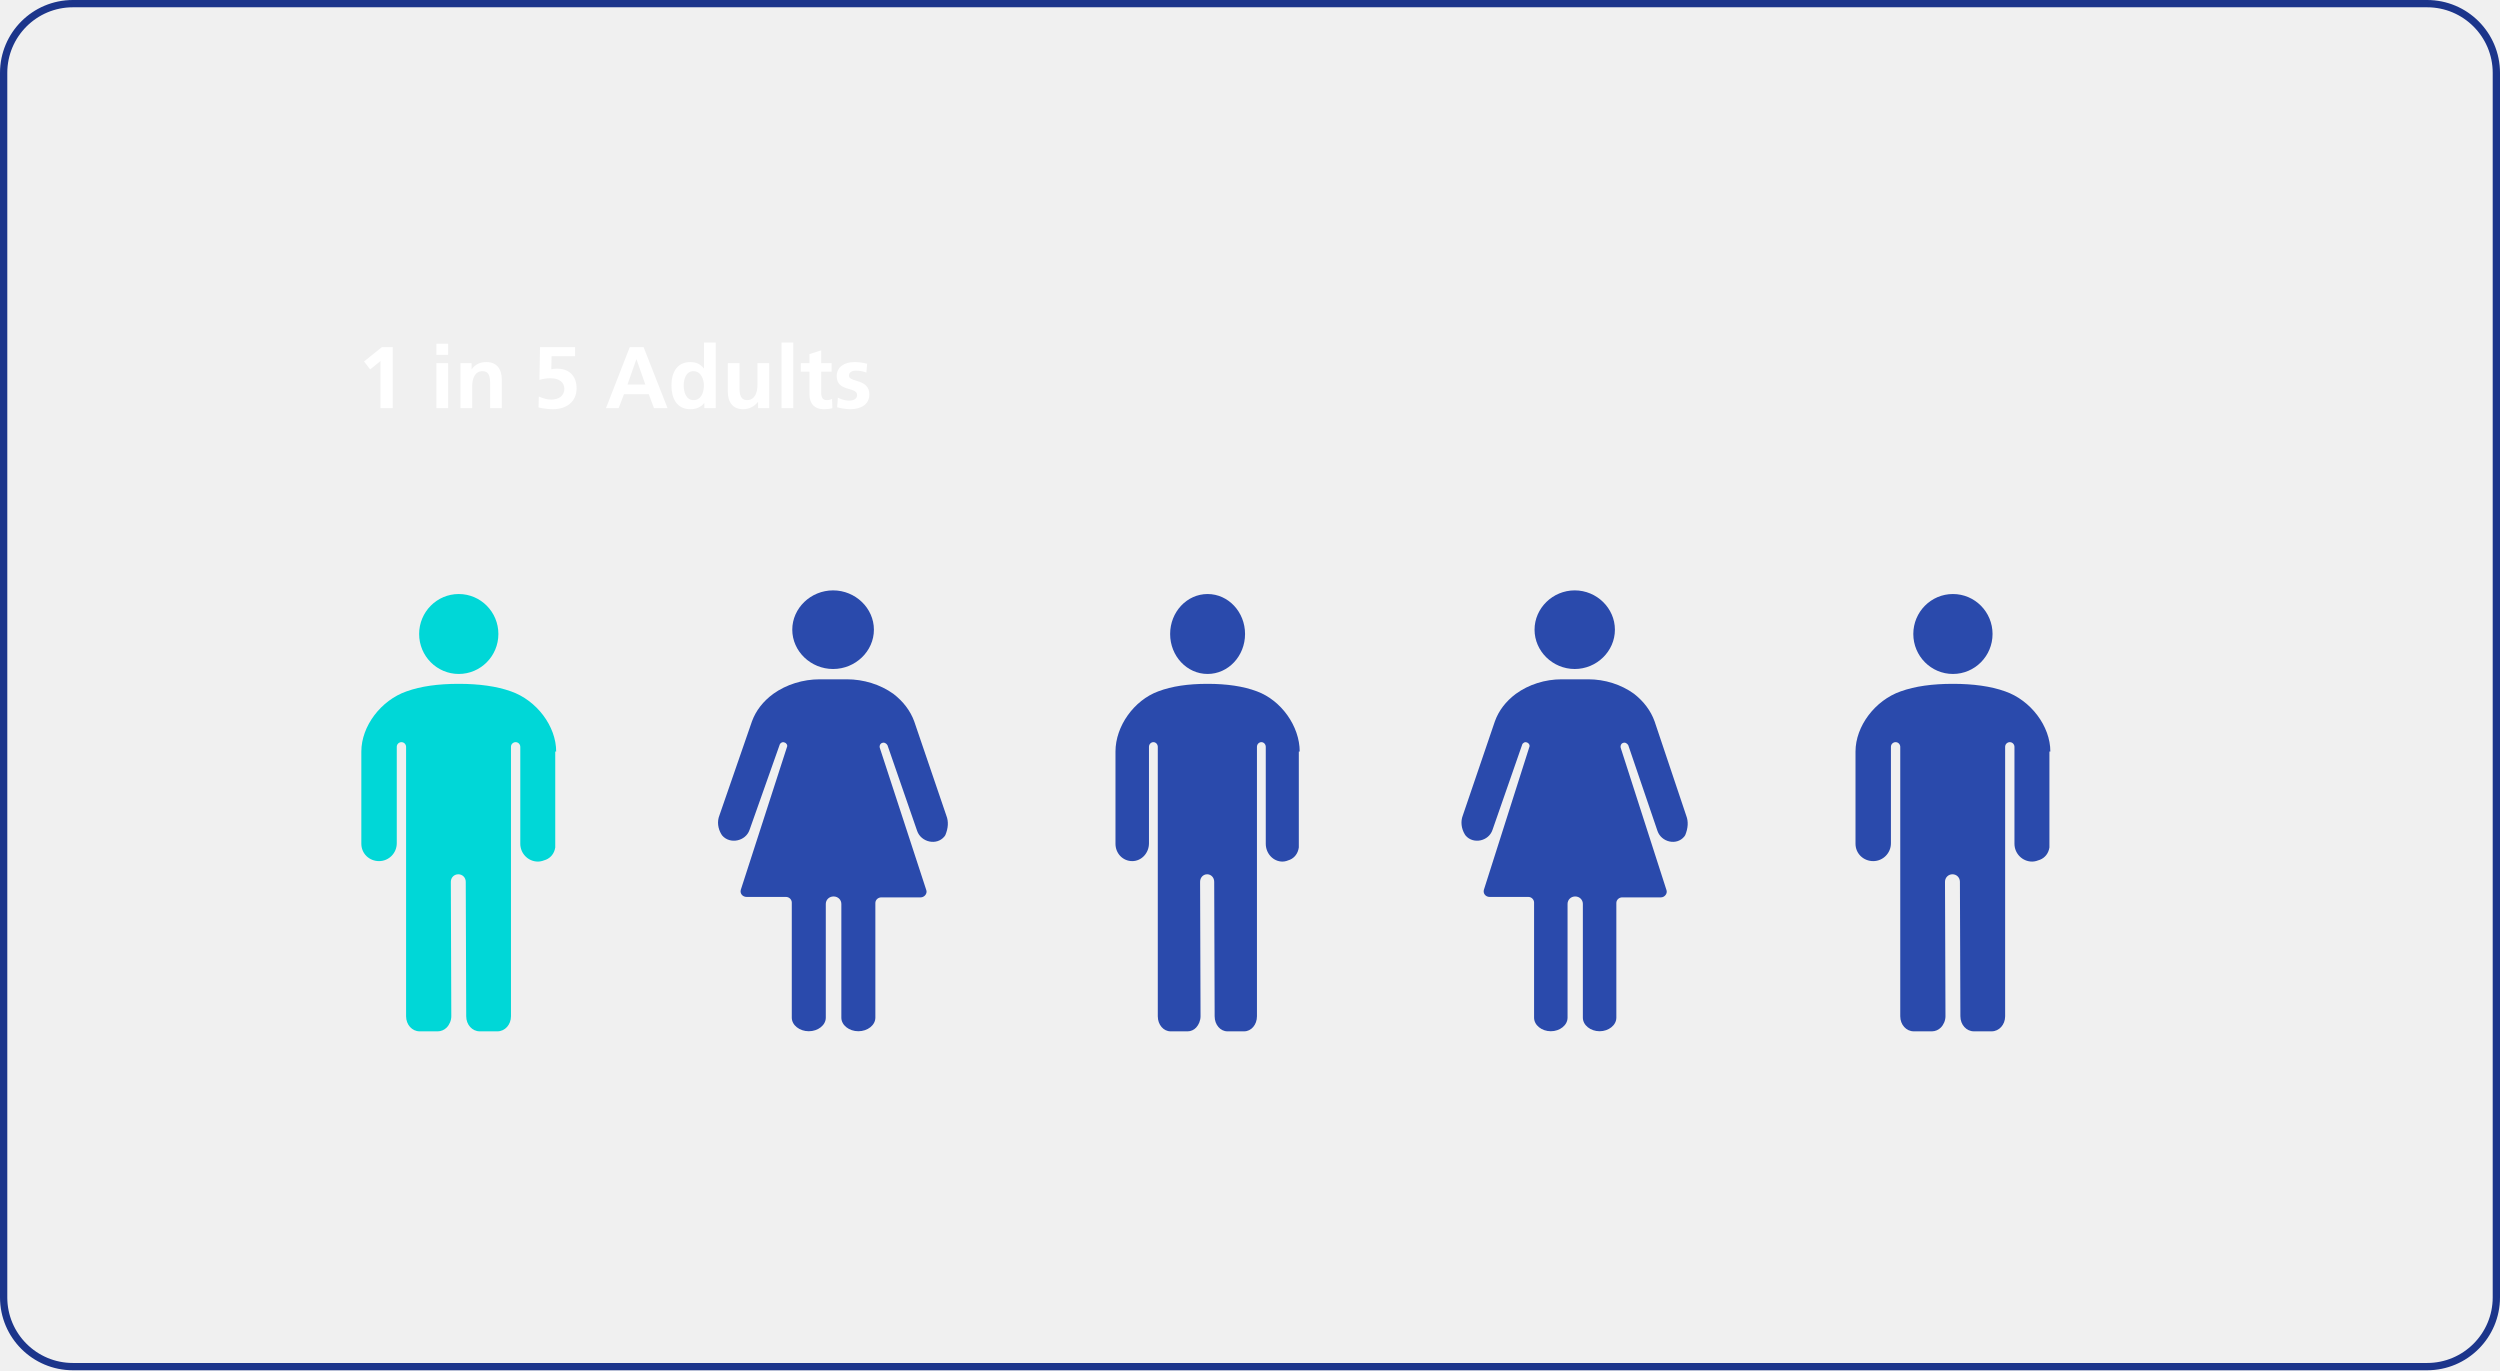
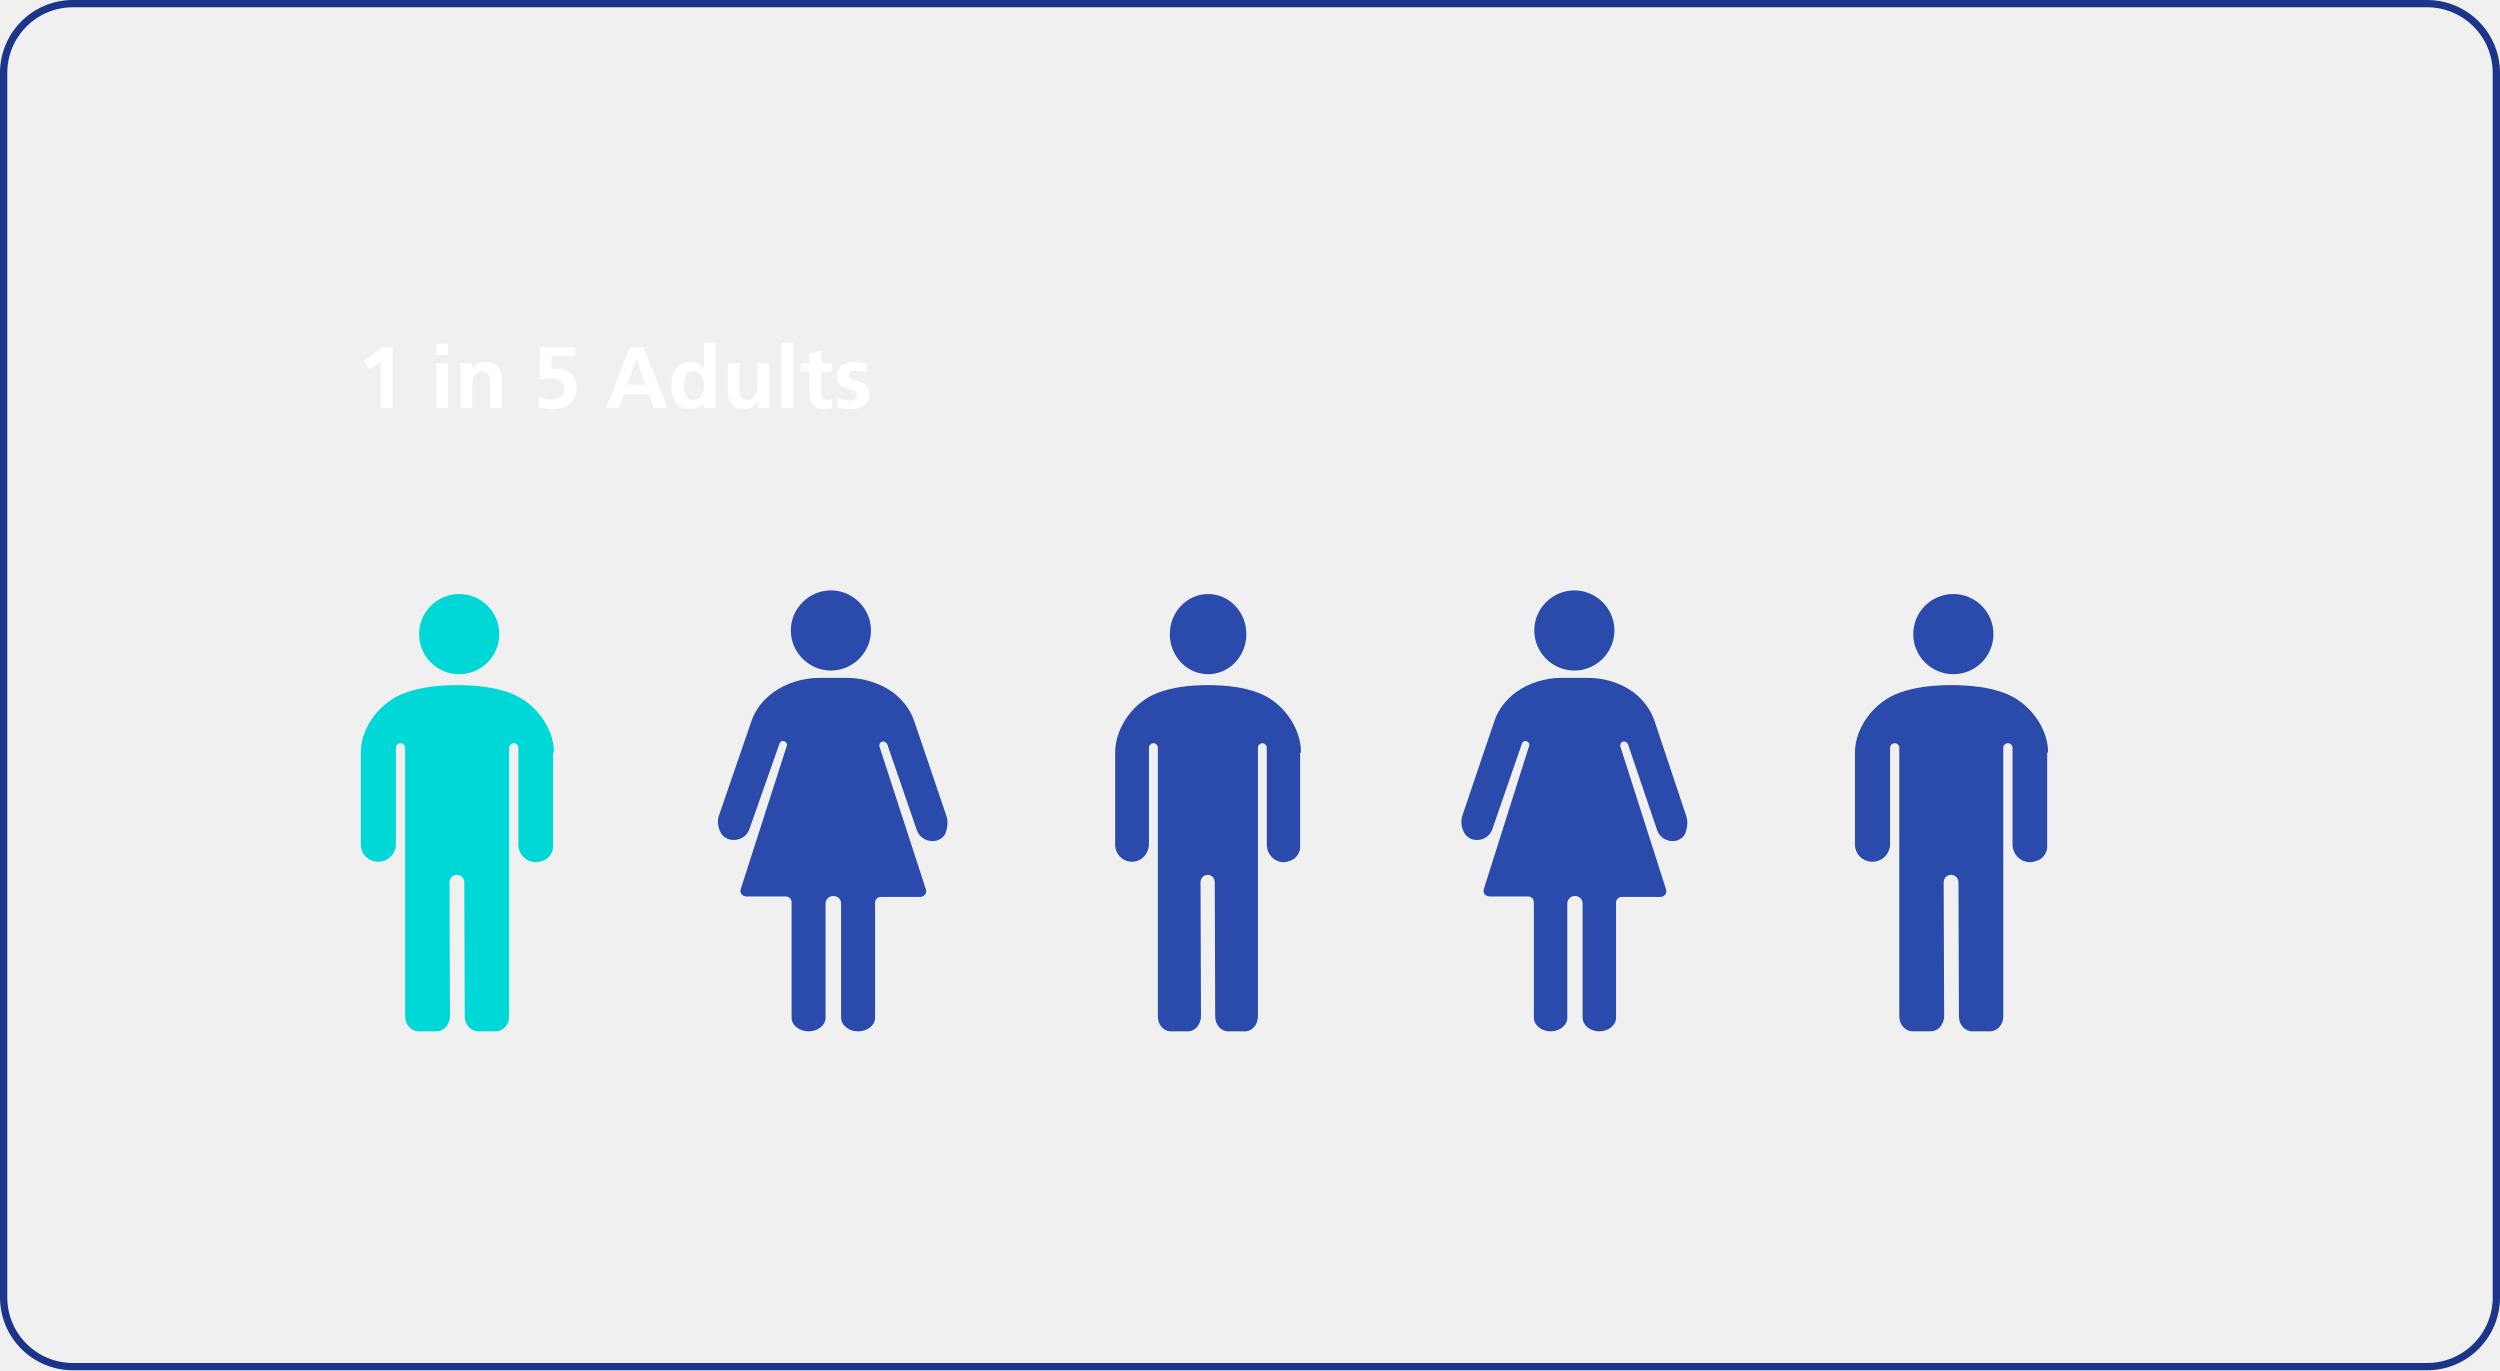
- <svg xmlns="http://www.w3.org/2000/svg" width="686" height="376" viewBox="0 0 686 376" fill="none">
-   <path d="M1 20C1 9.507 9.507 1 20 1H666C676.493 1 685 9.507 685 20V356C685 366.493 676.493 375 666 375H20C9.507 375 1 366.493 1 356V20Z" stroke="#1C358B" stroke-width="2" />
-   <path d="M107.768 112V95.248H104.792L99.896 99.184L101.576 101.368L104.408 99.064V112H107.768ZM122.96 97.384V94.312H119.744V97.384H122.96ZM122.96 112V99.64H119.744V112H122.96ZM137.703 112V104.2C137.703 101.296 136.335 99.352 133.503 99.352C131.799 99.352 130.431 99.928 129.447 101.32H129.399V99.64H126.351V112H129.567V106C129.567 103.816 130.359 101.848 132.399 101.848C134.103 101.848 134.487 103.216 134.487 105.064V112H137.703ZM147.775 111.808C149.047 112.12 150.607 112.288 151.687 112.288C155.719 112.288 158.215 110.008 158.215 106.576C158.215 102.808 155.815 101.152 152.815 101.152C152.215 101.152 151.855 101.224 151.279 101.32L151.351 97.744H157.807V95.248H148.183L148.015 104.248C148.999 103.936 149.983 103.792 151.015 103.792C153.391 103.792 154.855 104.848 154.855 106.696C154.855 108.592 153.367 109.648 151.231 109.648C150.271 109.648 149.239 109.408 147.847 108.808L147.775 111.808ZM183.175 112L176.599 95.248H172.807L166.279 112H169.759L171.223 108.16H178.015L179.455 112H183.175ZM177.079 105.52H172.183L174.607 98.608H174.655L177.079 105.52ZM196.391 112V94H193.175V101.08H193.127C192.167 99.904 191.039 99.352 189.431 99.352C185.879 99.352 184.247 102.04 184.247 105.784C184.247 109.216 185.663 112.288 189.431 112.288C190.943 112.288 192.263 111.808 193.223 110.608H193.271V112H196.391ZM190.319 109.792C188.231 109.792 187.607 107.536 187.607 105.784C187.607 103.864 188.327 101.848 190.271 101.848C192.335 101.848 193.151 104.056 193.151 105.784C193.151 107.584 192.431 109.792 190.319 109.792ZM211.063 112V99.64H207.847V105.616C207.847 107.992 206.959 109.792 205.015 109.792C203.839 109.792 202.927 109.168 202.927 106.696V99.64H199.711V107.44C199.711 110.44 201.151 112.288 203.911 112.288C205.519 112.288 206.911 111.592 207.967 110.32H208.015V112H211.063ZM217.671 112V94H214.455V112H217.671ZM228.31 109.456C227.974 109.672 227.422 109.792 226.87 109.792C225.742 109.792 225.334 109.024 225.334 107.728V101.992H228.19V99.64H225.334V96.136L222.118 97.168V99.64H219.742V101.992H222.118V108.28C222.118 110.656 223.438 112.288 226.054 112.288C226.99 112.288 227.734 112.192 228.406 112L228.31 109.456ZM229.718 111.76C230.894 112.072 232.166 112.288 233.342 112.288C236.222 112.288 238.55 110.968 238.55 108.256C238.55 106.192 237.398 105.16 235.094 104.512C233.63 104.104 232.958 103.768 232.958 103.072C232.958 102.16 233.75 101.704 234.878 101.704C235.886 101.704 236.63 101.848 237.734 102.232L237.95 99.808C236.414 99.448 235.454 99.352 234.47 99.352C231.686 99.352 229.598 100.696 229.598 103.192C229.598 105.256 230.726 106.144 232.886 106.72C234.182 107.08 235.19 107.392 235.19 108.424C235.19 109.6 233.942 109.936 233.078 109.936C231.974 109.936 230.918 109.624 229.91 109.12L229.718 111.76Z" fill="white" />
-   <g clip-path="url(#clip0)">
-     <path d="M152.616 206.226C152.616 199.258 147.244 192.161 140.209 189.71C136.244 188.29 131.384 187.645 125.884 187.645C120.256 187.645 115.523 188.29 111.558 189.71C104.523 192.161 99.151 199.258 99.151 206.226V231.516C99.151 234.226 101.326 236.29 104.012 236.29C106.698 236.29 108.872 234.097 108.872 231.387V204.936C108.872 204.161 109.512 203.645 110.151 203.645C110.919 203.645 111.43 204.29 111.43 204.936V241.839V243.903V278.871C111.43 281.194 113.093 283 115.14 283H120.128C121.023 283 121.919 282.613 122.558 281.968C123.326 281.194 123.837 280.032 123.837 278.871L123.709 241.968C123.709 240.807 124.605 239.903 125.756 239.903C126.907 239.903 127.802 240.807 127.802 241.968L127.93 278.871C127.93 281.194 129.593 283 131.64 283H136.5C138.546 283 140.209 281.194 140.209 278.871V243.903V204.936C140.209 204.161 140.849 203.645 141.488 203.645C142.256 203.645 142.767 204.29 142.767 204.936V231.258C142.767 231.258 142.767 231.258 142.767 231.387C142.767 231.387 142.767 231.387 142.767 231.516C142.767 234.226 144.942 236.419 147.628 236.419C148.395 236.419 149.163 236.161 149.802 235.903C151.081 235.387 152.105 234.226 152.36 232.548C152.36 232.419 152.36 232.419 152.36 232.29C152.36 232.161 152.36 232.161 152.36 232.032C152.36 231.774 152.36 231.645 152.36 231.387V206.226H152.616Z" fill="#00D7D7" />
-     <path d="M125.884 184.935C131.888 184.935 136.756 180.025 136.756 173.968C136.756 167.91 131.888 163 125.884 163C119.879 163 115.012 167.91 115.012 173.968C115.012 180.025 119.879 184.935 125.884 184.935Z" fill="#00D7D7" />
-   </g>
-   <g clip-path="url(#clip1)">
-     <path d="M356.637 206.226C356.637 199.258 351.558 192.161 344.907 189.71C341.158 188.29 336.563 187.645 331.363 187.645C326.042 187.645 321.567 188.29 317.819 189.71C311.167 192.161 306.088 199.258 306.088 206.226V231.516C306.088 234.226 308.144 236.29 310.684 236.29C313.223 236.29 315.279 234.097 315.279 231.387V204.936C315.279 204.161 315.884 203.645 316.488 203.645C317.214 203.645 317.698 204.29 317.698 204.936V241.839V243.903V278.871C317.698 281.194 319.27 283 321.205 283H325.921C326.767 283 327.614 282.613 328.219 281.968C328.944 281.194 329.428 280.032 329.428 278.871L329.307 241.968C329.307 240.807 330.153 239.903 331.242 239.903C332.33 239.903 333.177 240.807 333.177 241.968L333.298 278.871C333.298 281.194 334.87 283 336.805 283H341.4C343.335 283 344.907 281.194 344.907 278.871V243.903V204.936C344.907 204.161 345.512 203.645 346.116 203.645C346.842 203.645 347.326 204.29 347.326 204.936V231.258C347.326 231.258 347.326 231.258 347.326 231.387C347.326 231.387 347.326 231.387 347.326 231.516C347.326 234.226 349.381 236.419 351.921 236.419C352.647 236.419 353.372 236.161 353.977 235.903C355.186 235.387 356.154 234.226 356.395 232.548C356.395 232.419 356.395 232.419 356.395 232.29C356.395 232.161 356.395 232.161 356.395 232.032C356.395 231.774 356.395 231.645 356.395 231.387V206.226H356.637Z" fill="#2A4AAC" />
-     <path d="M331.363 184.935C337.04 184.935 341.642 180.025 341.642 173.968C341.642 167.91 337.04 163 331.363 163C325.686 163 321.084 167.91 321.084 173.968C321.084 180.025 325.686 184.935 331.363 184.935Z" fill="#2A4AAC" />
-   </g>
-   <g clip-path="url(#clip2)">
-     <path d="M562.616 206.226C562.616 199.258 557.244 192.161 550.209 189.71C546.244 188.29 541.384 187.645 535.884 187.645C530.256 187.645 525.523 188.29 521.558 189.71C514.523 192.161 509.151 199.258 509.151 206.226V231.516C509.151 234.226 511.326 236.29 514.012 236.29C516.698 236.29 518.872 234.097 518.872 231.387V204.936C518.872 204.161 519.512 203.645 520.151 203.645C520.919 203.645 521.43 204.29 521.43 204.936V241.839V243.903V278.871C521.43 281.194 523.093 283 525.14 283H530.128C531.023 283 531.919 282.613 532.558 281.968C533.326 281.194 533.837 280.032 533.837 278.871L533.709 241.968C533.709 240.807 534.605 239.903 535.756 239.903C536.907 239.903 537.802 240.807 537.802 241.968L537.93 278.871C537.93 281.194 539.593 283 541.64 283H546.5C548.547 283 550.209 281.194 550.209 278.871V243.903V204.936C550.209 204.161 550.849 203.645 551.488 203.645C552.256 203.645 552.767 204.29 552.767 204.936V231.258C552.767 231.258 552.767 231.258 552.767 231.387C552.767 231.387 552.767 231.387 552.767 231.516C552.767 234.226 554.942 236.419 557.628 236.419C558.395 236.419 559.163 236.161 559.802 235.903C561.081 235.387 562.105 234.226 562.36 232.548C562.36 232.419 562.36 232.419 562.36 232.29C562.36 232.161 562.36 232.161 562.36 232.032C562.36 231.774 562.36 231.645 562.36 231.387V206.226H562.616Z" fill="#2A4AAC" />
-     <path d="M535.884 184.935C541.888 184.935 546.756 180.025 546.756 173.968C546.756 167.91 541.888 163 535.884 163C529.879 163 525.012 167.91 525.012 173.968C525.012 180.025 529.879 184.935 535.884 184.935Z" fill="#2A4AAC" />
-   </g>
-   <path d="M259.666 223.771L250.866 197.958C249.799 195.004 247.799 192.436 245.132 190.381C241.532 187.813 236.999 186.4 232.332 186.4H224.999C220.332 186.4 215.799 187.813 212.199 190.381C209.399 192.436 207.399 195.004 206.332 197.958L197.399 223.771C196.732 225.44 196.999 227.366 197.932 228.908C198.066 229.036 198.066 229.164 198.199 229.293C200.332 231.733 204.599 230.834 205.666 227.752L213.932 204.379C214.066 203.865 214.732 203.48 215.266 203.737C215.799 203.865 216.199 204.508 215.932 205.021L203.266 244.19C202.999 245.217 203.799 246.116 204.866 246.116H215.666C216.599 246.116 217.266 246.886 217.266 247.657V279.249C217.266 281.303 219.399 282.973 221.932 282.973C224.466 282.973 226.599 281.303 226.599 279.249V248.042C226.599 246.886 227.532 245.988 228.732 245.988C229.932 245.988 230.866 246.886 230.866 248.042V279.249C230.866 281.303 232.999 282.973 235.532 282.973C238.066 282.973 240.199 281.303 240.199 279.249V247.785C240.199 246.886 240.999 246.244 241.799 246.244H252.599C253.666 246.244 254.466 245.217 254.199 244.318L241.399 205.15C241.266 204.636 241.532 203.994 242.066 203.865C242.599 203.609 243.266 203.994 243.532 204.508L251.666 228.009C252.732 231.091 256.999 232.118 259.132 229.55C259.266 229.421 259.266 229.293 259.399 229.164C260.199 227.238 260.332 225.44 259.666 223.771Z" fill="#2A4AAC" />
-   <path d="M228.6 162C222.467 162 217.4 166.88 217.4 172.787C217.4 178.695 222.467 183.575 228.6 183.575C234.733 183.575 239.8 178.695 239.8 172.787C239.8 166.88 234.733 162 228.6 162Z" fill="#2A4AAC" />
-   <path d="M462.687 223.771L454.025 197.958C452.975 195.004 451.006 192.436 448.381 190.381C444.837 187.813 440.375 186.4 435.781 186.4H428.562C423.969 186.4 419.506 187.813 415.962 190.381C413.206 192.436 411.237 195.004 410.187 197.958L401.394 223.771C400.737 225.44 401 227.366 401.919 228.908C402.05 229.036 402.05 229.164 402.181 229.293C404.281 231.733 408.481 230.834 409.531 227.752L417.669 204.379C417.8 203.865 418.456 203.48 418.981 203.737C419.506 203.865 419.9 204.508 419.637 205.021L407.169 244.19C406.906 245.217 407.694 246.116 408.744 246.116H419.375C420.294 246.116 420.95 246.886 420.95 247.657V279.249C420.95 281.303 423.05 282.973 425.544 282.973C428.037 282.973 430.137 281.303 430.137 279.249V248.042C430.137 246.886 431.056 245.988 432.237 245.988C433.419 245.988 434.337 246.886 434.337 248.042V279.249C434.337 281.303 436.437 282.973 438.931 282.973C441.425 282.973 443.525 281.303 443.525 279.249V247.785C443.525 246.886 444.312 246.244 445.1 246.244H455.731C456.781 246.244 457.569 245.217 457.306 244.318L444.706 205.15C444.575 204.636 444.837 203.994 445.362 203.865C445.887 203.609 446.544 203.994 446.806 204.508L454.812 228.009C455.862 231.091 460.062 232.118 462.162 229.55C462.294 229.421 462.294 229.293 462.425 229.164C463.212 227.238 463.344 225.44 462.687 223.771Z" fill="#2A4AAC" />
-   <path d="M432.106 162C426.069 162 421.081 166.88 421.081 172.787C421.081 178.695 426.069 183.575 432.106 183.575C438.144 183.575 443.131 178.695 443.131 172.787C443.131 166.88 438.144 162 432.106 162Z" fill="#2A4AAC" />
-   <defs>
-     <clipPath id="clip0">
-       <rect width="55" height="120" fill="white" transform="translate(98 163)" />
-     </clipPath>
-     <clipPath id="clip1">
-       <rect width="52" height="120" fill="white" transform="translate(305 163)" />
-     </clipPath>
-     <clipPath id="clip2">
-       <rect width="55" height="120" fill="white" transform="translate(508 163)" />
-     </clipPath>
-   </defs>
+ <svg xmlns="http://www.w3.org/2000/svg" fill="none" viewBox="0 0 686 376">
+   <path d="m1 20c0-10.493 8.507-19 19-19h646c10.493 0 19 8.507 19 19v336c0 10.493-8.507 19-19 19h-646c-10.493 0-19-8.507-19-19v-336z" stroke="#1C358B" stroke-width="2" />
+   <path d="m107.77 112v-16.752h-2.976l-4.896 3.936 1.68 2.184 2.832-2.304v12.936h3.36zm15.192-14.616v-3.072h-3.216v3.072h3.216zm0 14.616v-12.36h-3.216v12.36h3.216zm14.743 0v-7.8c0-2.904-1.368-4.848-4.2-4.848-1.704 0-3.072 0.576-4.056 1.968h-0.048v-1.68h-3.048v12.36h3.216v-6c0-2.184 0.792-4.152 2.832-4.152 1.704 0 2.088 1.368 2.088 3.216v6.936h3.216zm10.072-0.192c1.272 0.312 2.832 0.48 3.912 0.48 4.032 0 6.528-2.28 6.528-5.712 0-3.768-2.4-5.424-5.4-5.424-0.6 0-0.96 0.072-1.536 0.168l0.072-3.576h6.456v-2.496h-9.624l-0.168 9c0.984-0.312 1.968-0.456 3-0.456 2.376 0 3.84 1.056 3.84 2.904 0 1.896-1.488 2.952-3.624 2.952-0.96 0-1.992-0.24-3.384-0.84l-0.072 3zm35.4 0.192-6.576-16.752h-3.792l-6.528 16.752h3.48l1.464-3.84h6.792l1.44 3.84h3.72zm-6.096-6.48h-4.896l2.424-6.912h0.048l2.424 6.912zm19.312 6.48v-18h-3.216v7.08h-0.048c-0.96-1.176-2.088-1.728-3.696-1.728-3.552 0-5.184 2.688-5.184 6.432 0 3.432 1.416 6.504 5.184 6.504 1.512 0 2.832-0.48 3.792-1.68h0.048v1.392h3.12zm-6.072-2.208c-2.088 0-2.712-2.256-2.712-4.008 0-1.92 0.72-3.936 2.664-3.936 2.064 0 2.88 2.208 2.88 3.936 0 1.8-0.72 4.008-2.832 4.008zm20.744 2.208v-12.36h-3.216v5.976c0 2.376-0.888 4.176-2.832 4.176-1.176 0-2.088-0.624-2.088-3.096v-7.056h-3.216v7.8c0 3 1.44 4.848 4.2 4.848 1.608 0 3-0.696 4.056-1.968h0.048v1.68h3.048zm6.608 0v-18h-3.216v18h3.216zm10.639-2.544c-0.336 0.216-0.888 0.336-1.44 0.336-1.128 0-1.536-0.768-1.536-2.064v-5.736h2.856v-2.352h-2.856v-3.504l-3.216 1.032v2.472h-2.376v2.352h2.376v6.288c0 2.376 1.32 4.008 3.936 4.008 0.936 0 1.68-0.096 2.352-0.288l-0.096-2.544zm1.408 2.304c1.176 0.312 2.448 0.528 3.624 0.528 2.88 0 5.208-1.32 5.208-4.032 0-2.064-1.152-3.096-3.456-3.744-1.464-0.408-2.136-0.744-2.136-1.44 0-0.912 0.792-1.368 1.92-1.368 1.008 0 1.752 0.144 2.856 0.528l0.216-2.424c-1.536-0.36-2.496-0.456-3.48-0.456-2.784 0-4.872 1.344-4.872 3.84 0 2.064 1.128 2.952 3.288 3.528 1.296 0.36 2.304 0.672 2.304 1.704 0 1.176-1.248 1.512-2.112 1.512-1.104 0-2.16-0.312-3.168-0.816l-0.192 2.64z" fill="#fff" />
+   <path d="m152 206.51c0-6.942-5.325-14.013-12.299-16.455-3.931-1.414-8.749-2.057-14.201-2.057-5.579 0-10.27 0.643-14.201 2.057-6.974 2.442-12.299 9.513-12.299 16.455v25.196c0 2.699 2.156 4.756 4.818 4.756 2.663 0 4.818-2.185 4.818-4.885v-26.353c0-0.771 0.634-1.286 1.268-1.286 0.761 0 1.268 0.643 1.268 1.286v73.66c0 2.314 1.649 4.114 3.677 4.114h4.945c0.888 0 1.775-0.386 2.409-1.028 0.761-0.772 1.268-1.929 1.268-3.086l-0.127-36.766c0-1.157 0.888-2.056 2.029-2.056s2.029 0.899 2.029 2.056l0.127 36.766c0 2.314 1.648 4.114 3.677 4.114h4.818c2.029 0 3.677-1.8 3.677-4.114v-73.66c0-0.771 0.634-1.286 1.268-1.286 0.761 0 1.268 0.643 1.268 1.286v26.225 0.128 0.129c0 2.699 2.155 4.885 4.818 4.885 0.761 0 1.522-0.257 2.156-0.515 1.267-0.514 2.282-1.671 2.535-3.342v-0.257-0.257-0.643-25.067h0.254z" fill="#00D7D7" />
+   <path d="m126 185c6.075 0 11-4.925 11-11s-4.925-11-11-11-11 4.925-11 11 4.925 11 11 11z" fill="#00D7D7" />
+   <path d="m357 206.51c0-6.942-5.124-14.013-11.835-16.455-3.782-1.414-8.419-2.057-13.665-2.057-5.368 0-9.883 0.643-13.665 2.057-6.711 2.442-11.835 9.513-11.835 16.455v25.196c0 2.699 2.074 4.756 4.636 4.756 2.563 0 4.637-2.185 4.637-4.885v-26.353c0-0.771 0.61-1.286 1.22-1.286 0.732 0 1.22 0.643 1.22 1.286v73.66c0 2.314 1.586 4.114 3.538 4.114h4.759c0.854 0 1.708-0.386 2.318-1.028 0.732-0.772 1.22-1.929 1.22-3.086l-0.122-36.766c0-1.157 0.854-2.056 1.952-2.056s1.952 0.899 1.952 2.056l0.122 36.766c0 2.314 1.586 4.114 3.538 4.114h4.637c1.952 0 3.538-1.8 3.538-4.114v-73.66c0-0.771 0.61-1.286 1.22-1.286 0.732 0 1.22 0.643 1.22 1.286v26.225 0.128 0.129c0 2.699 2.074 4.885 4.637 4.885 0.732 0 1.464-0.257 2.074-0.515 1.22-0.514 2.196-1.671 2.44-3.342v-0.257-0.257-0.643-25.067h0.244z" fill="#2A4AAC" />
+   <path d="m331.5 185c5.799 0 10.5-4.925 10.5-11s-4.701-11-10.5-11-10.5 4.925-10.5 11 4.701 11 10.5 11z" fill="#2A4AAC" />
+   <path d="m562 206.51c0-6.942-5.325-14.013-12.299-16.455-3.931-1.414-8.749-2.057-14.201-2.057-5.579 0-10.27 0.643-14.201 2.057-6.974 2.442-12.299 9.513-12.299 16.455v25.196c0 2.699 2.156 4.756 4.818 4.756 2.663 0 4.818-2.185 4.818-4.885v-26.353c0-0.771 0.634-1.286 1.268-1.286 0.761 0 1.268 0.643 1.268 1.286v73.66c0 2.314 1.649 4.114 3.677 4.114h4.945c0.888 0 1.775-0.386 2.409-1.028 0.761-0.772 1.268-1.929 1.268-3.086l-0.127-36.766c0-1.157 0.888-2.056 2.029-2.056s2.029 0.899 2.029 2.056l0.127 36.766c0 2.314 1.648 4.114 3.677 4.114h4.818c2.029 0 3.677-1.8 3.677-4.114v-73.66c0-0.771 0.634-1.286 1.268-1.286 0.761 0 1.268 0.643 1.268 1.286v26.225 0.128 0.129c0 2.699 2.155 4.885 4.818 4.885 0.761 0 1.522-0.257 2.156-0.515 1.267-0.514 2.282-1.671 2.535-3.342v-0.257-0.257-0.643-25.067h0.254z" fill="#2A4AAC" />
+   <path d="m536 185c6.075 0 11-4.925 11-11s-4.925-11-11-11-11 4.925-11 11 4.925 11 11 11z" fill="#2A4AAC" />
+   <path d="m259.57 223.54-8.792-25.927c-1.065-2.967-3.063-5.546-5.727-7.61-3.596-2.58-8.125-3.999-12.787-3.999h-7.326c-4.662 0-9.191 1.419-12.787 3.999-2.797 2.064-4.795 4.643-5.861 7.61l-8.924 25.927c-0.666 1.677-0.4 3.612 0.533 5.159 0.133 0.129 0.133 0.258 0.266 0.387 2.131 2.451 6.394 1.548 7.459-1.547l8.259-23.476c0.133-0.516 0.799-0.903 1.332-0.645 0.532 0.129 0.932 0.774 0.666 1.289l-12.654 39.342c-0.267 1.032 0.532 1.935 1.598 1.935h10.789c0.933 0 1.599 0.774 1.599 1.548v31.731c0 2.064 2.131 3.741 4.661 3.741 2.531 0 4.662-1.677 4.662-3.741v-31.344c0-1.161 0.933-2.064 2.132-2.064 1.198 0 2.131 0.903 2.131 2.064v31.344c0 2.064 2.131 3.741 4.662 3.741 2.53 0 4.662-1.677 4.662-3.741v-31.602c0-0.903 0.799-1.548 1.598-1.548h10.789c1.066 0 1.865-1.032 1.598-1.935l-12.787-39.342c-0.133-0.516 0.134-1.16 0.666-1.289 0.533-0.258 1.199 0.129 1.466 0.644l8.125 23.606c1.065 3.095 5.328 4.127 7.459 1.547 0.133-0.129 0.133-0.258 0.266-0.387 0.799-1.934 0.933-3.74 0.267-5.417z" fill="#2A4AAC" />
+   <path d="m228 162c-6.024 0-11 4.976-11 11s4.976 11 11 11 11-4.976 11-11-4.976-11-11-11z" fill="#2A4AAC" />
+   <path d="m462.58 223.54-8.651-25.927c-1.049-2.967-3.015-5.546-5.637-7.61-3.539-2.58-7.996-3.999-12.584-3.999h-7.21c-4.587 0-9.044 1.419-12.584 3.999-2.752 2.064-4.719 4.643-5.767 7.61l-8.783 25.927c-0.655 1.677-0.393 3.612 0.524 5.159 0.132 0.129 0.132 0.258 0.263 0.387 2.097 2.451 6.292 1.548 7.34-1.547l8.128-23.476c0.131-0.516 0.786-0.903 1.31-0.645 0.525 0.129 0.918 0.774 0.656 1.289l-12.453 39.342c-0.262 1.032 0.524 1.935 1.573 1.935h10.618c0.917 0 1.573 0.774 1.573 1.548v31.731c0 2.064 2.097 3.741 4.588 3.741 2.49 0 4.587-1.677 4.587-3.741v-31.344c0-1.161 0.918-2.064 2.098-2.064s2.097 0.903 2.097 2.064v31.344c0 2.064 2.098 3.741 4.588 3.741 2.491 0 4.588-1.677 4.588-3.741v-31.602c0-0.903 0.787-1.548 1.573-1.548h10.618c1.049 0 1.835-1.032 1.573-1.935l-12.584-39.342c-0.131-0.516 0.131-1.16 0.655-1.289 0.525-0.258 1.18 0.129 1.442 0.644l7.996 23.606c1.049 3.095 5.244 4.127 7.341 1.547 0.131-0.129 0.131-0.258 0.262-0.387 0.787-1.934 0.918-3.74 0.262-5.417z" fill="#2A4AAC" />
+   <path d="m432 162c-6.024 0-11 4.976-11 11s4.976 11 11 11 11-4.976 11-11-4.976-11-11-11z" fill="#2A4AAC" />
</svg>
